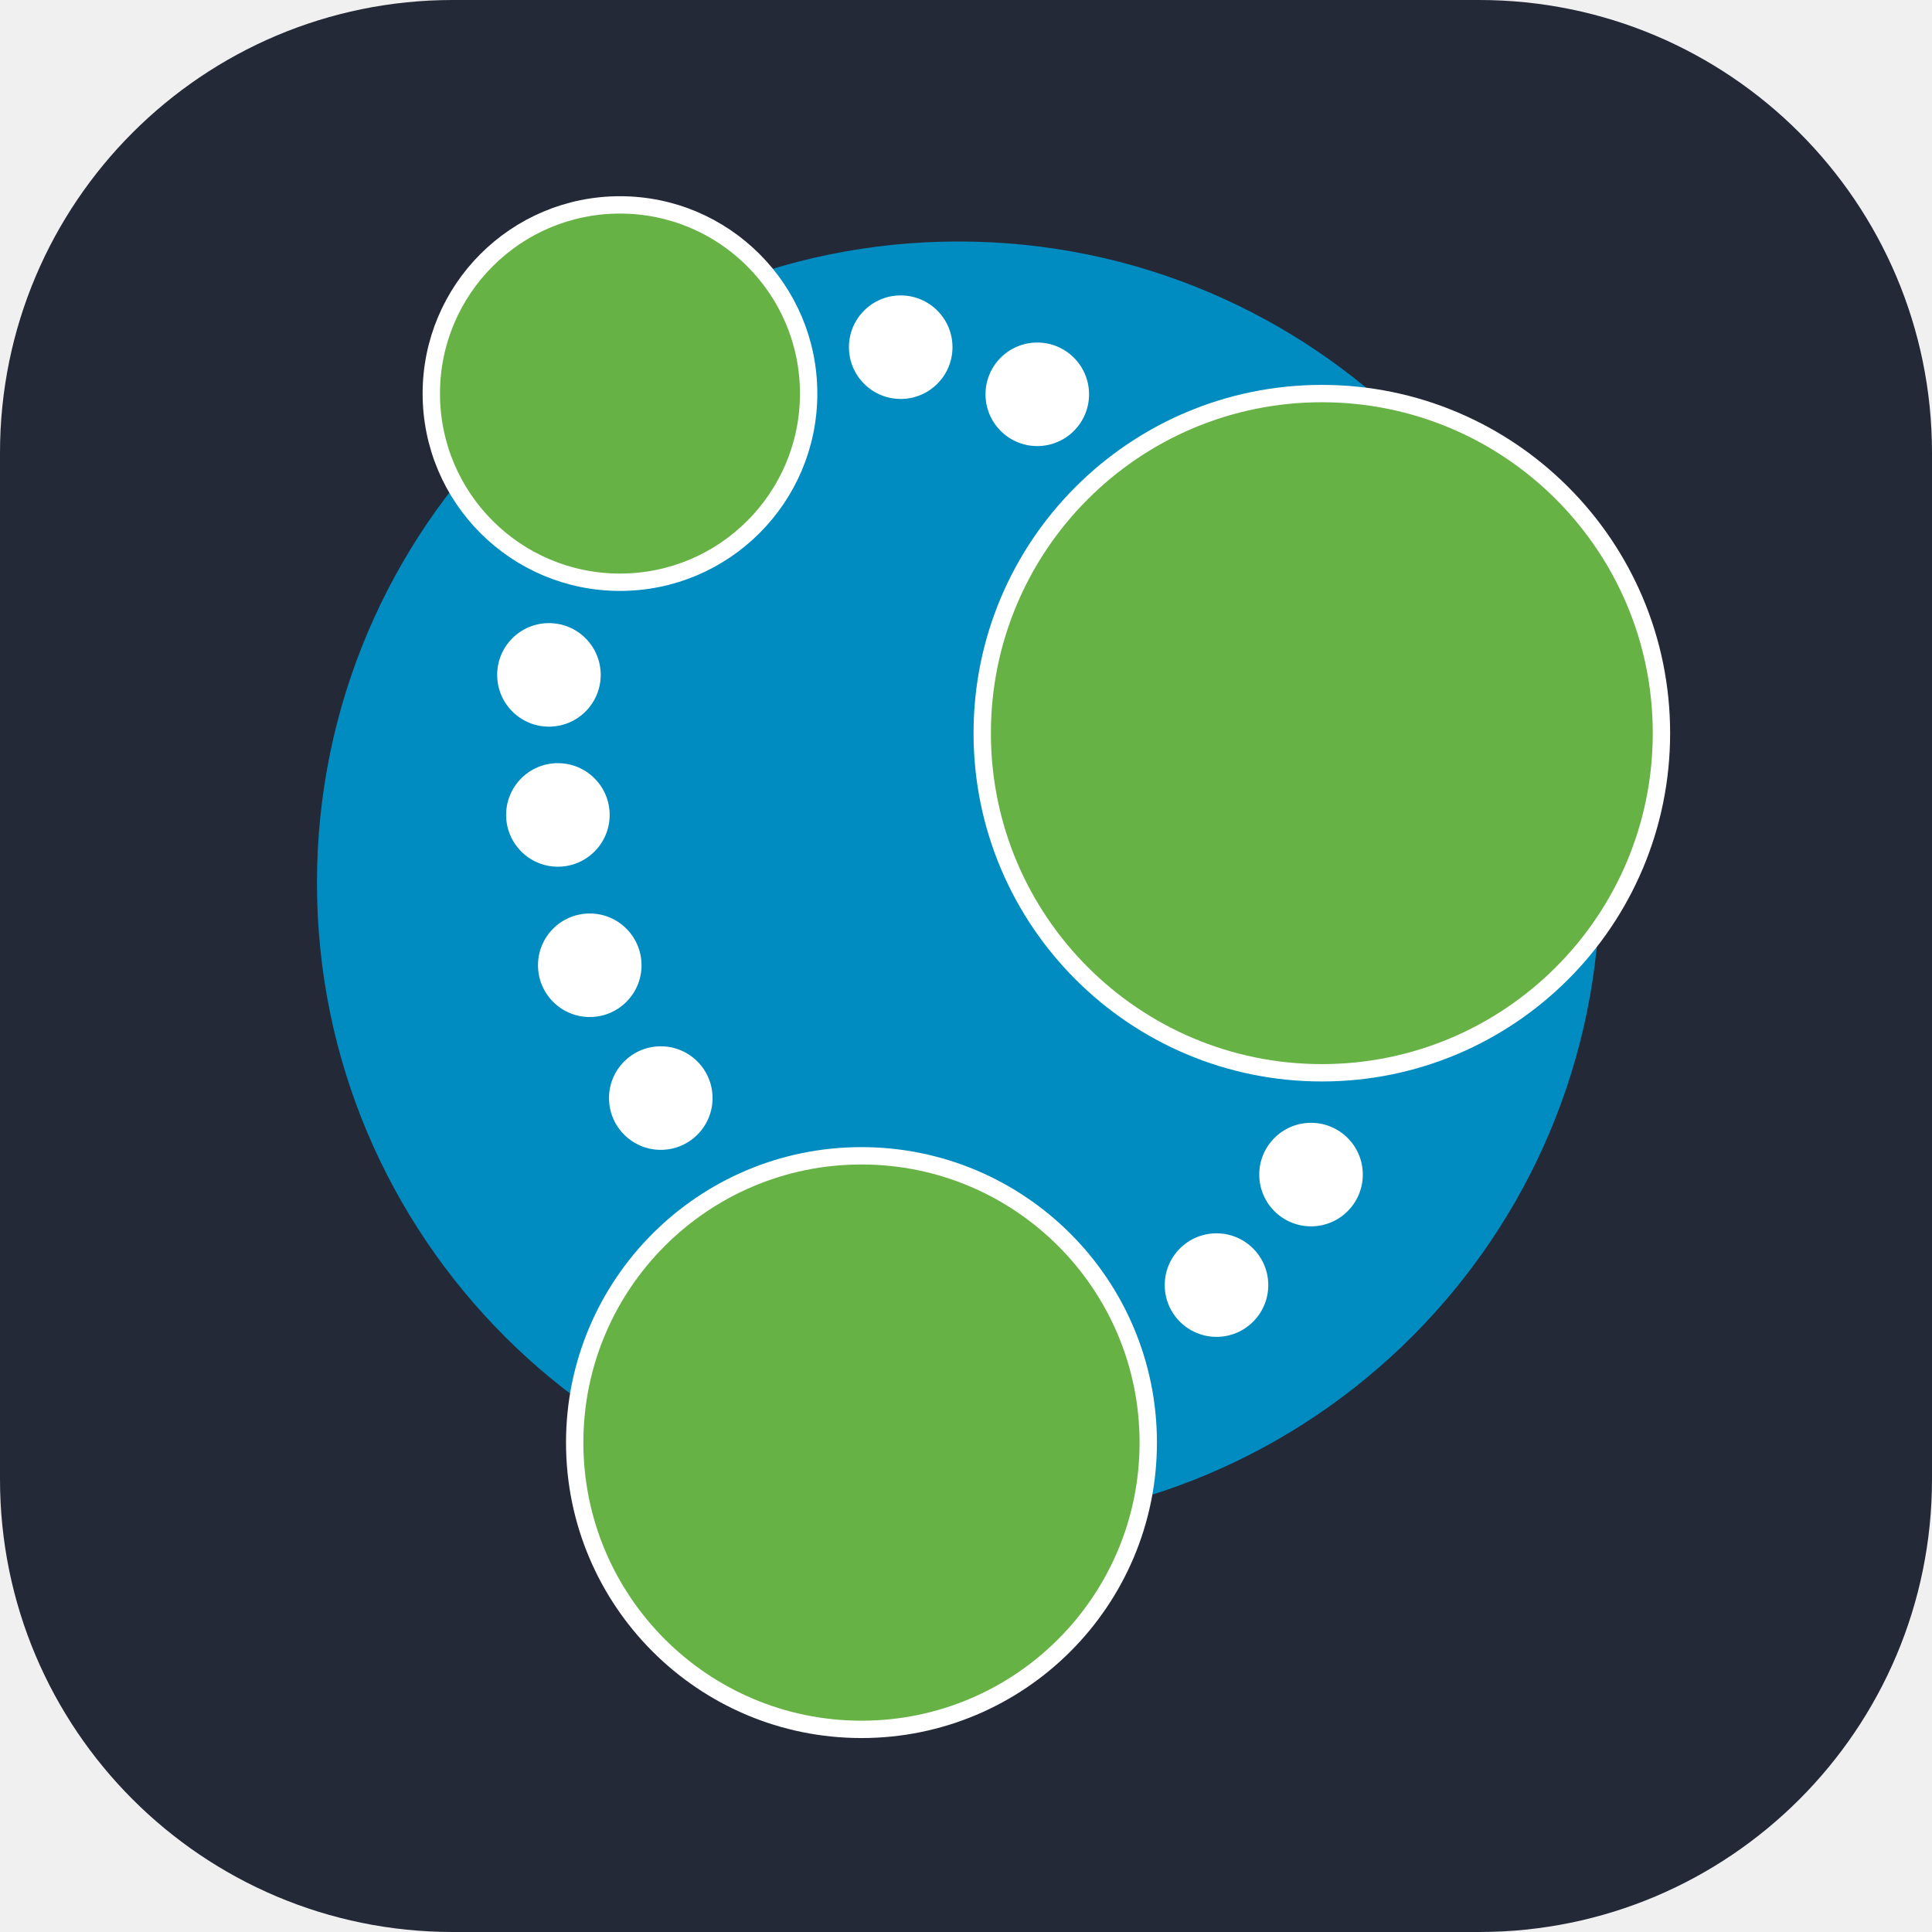
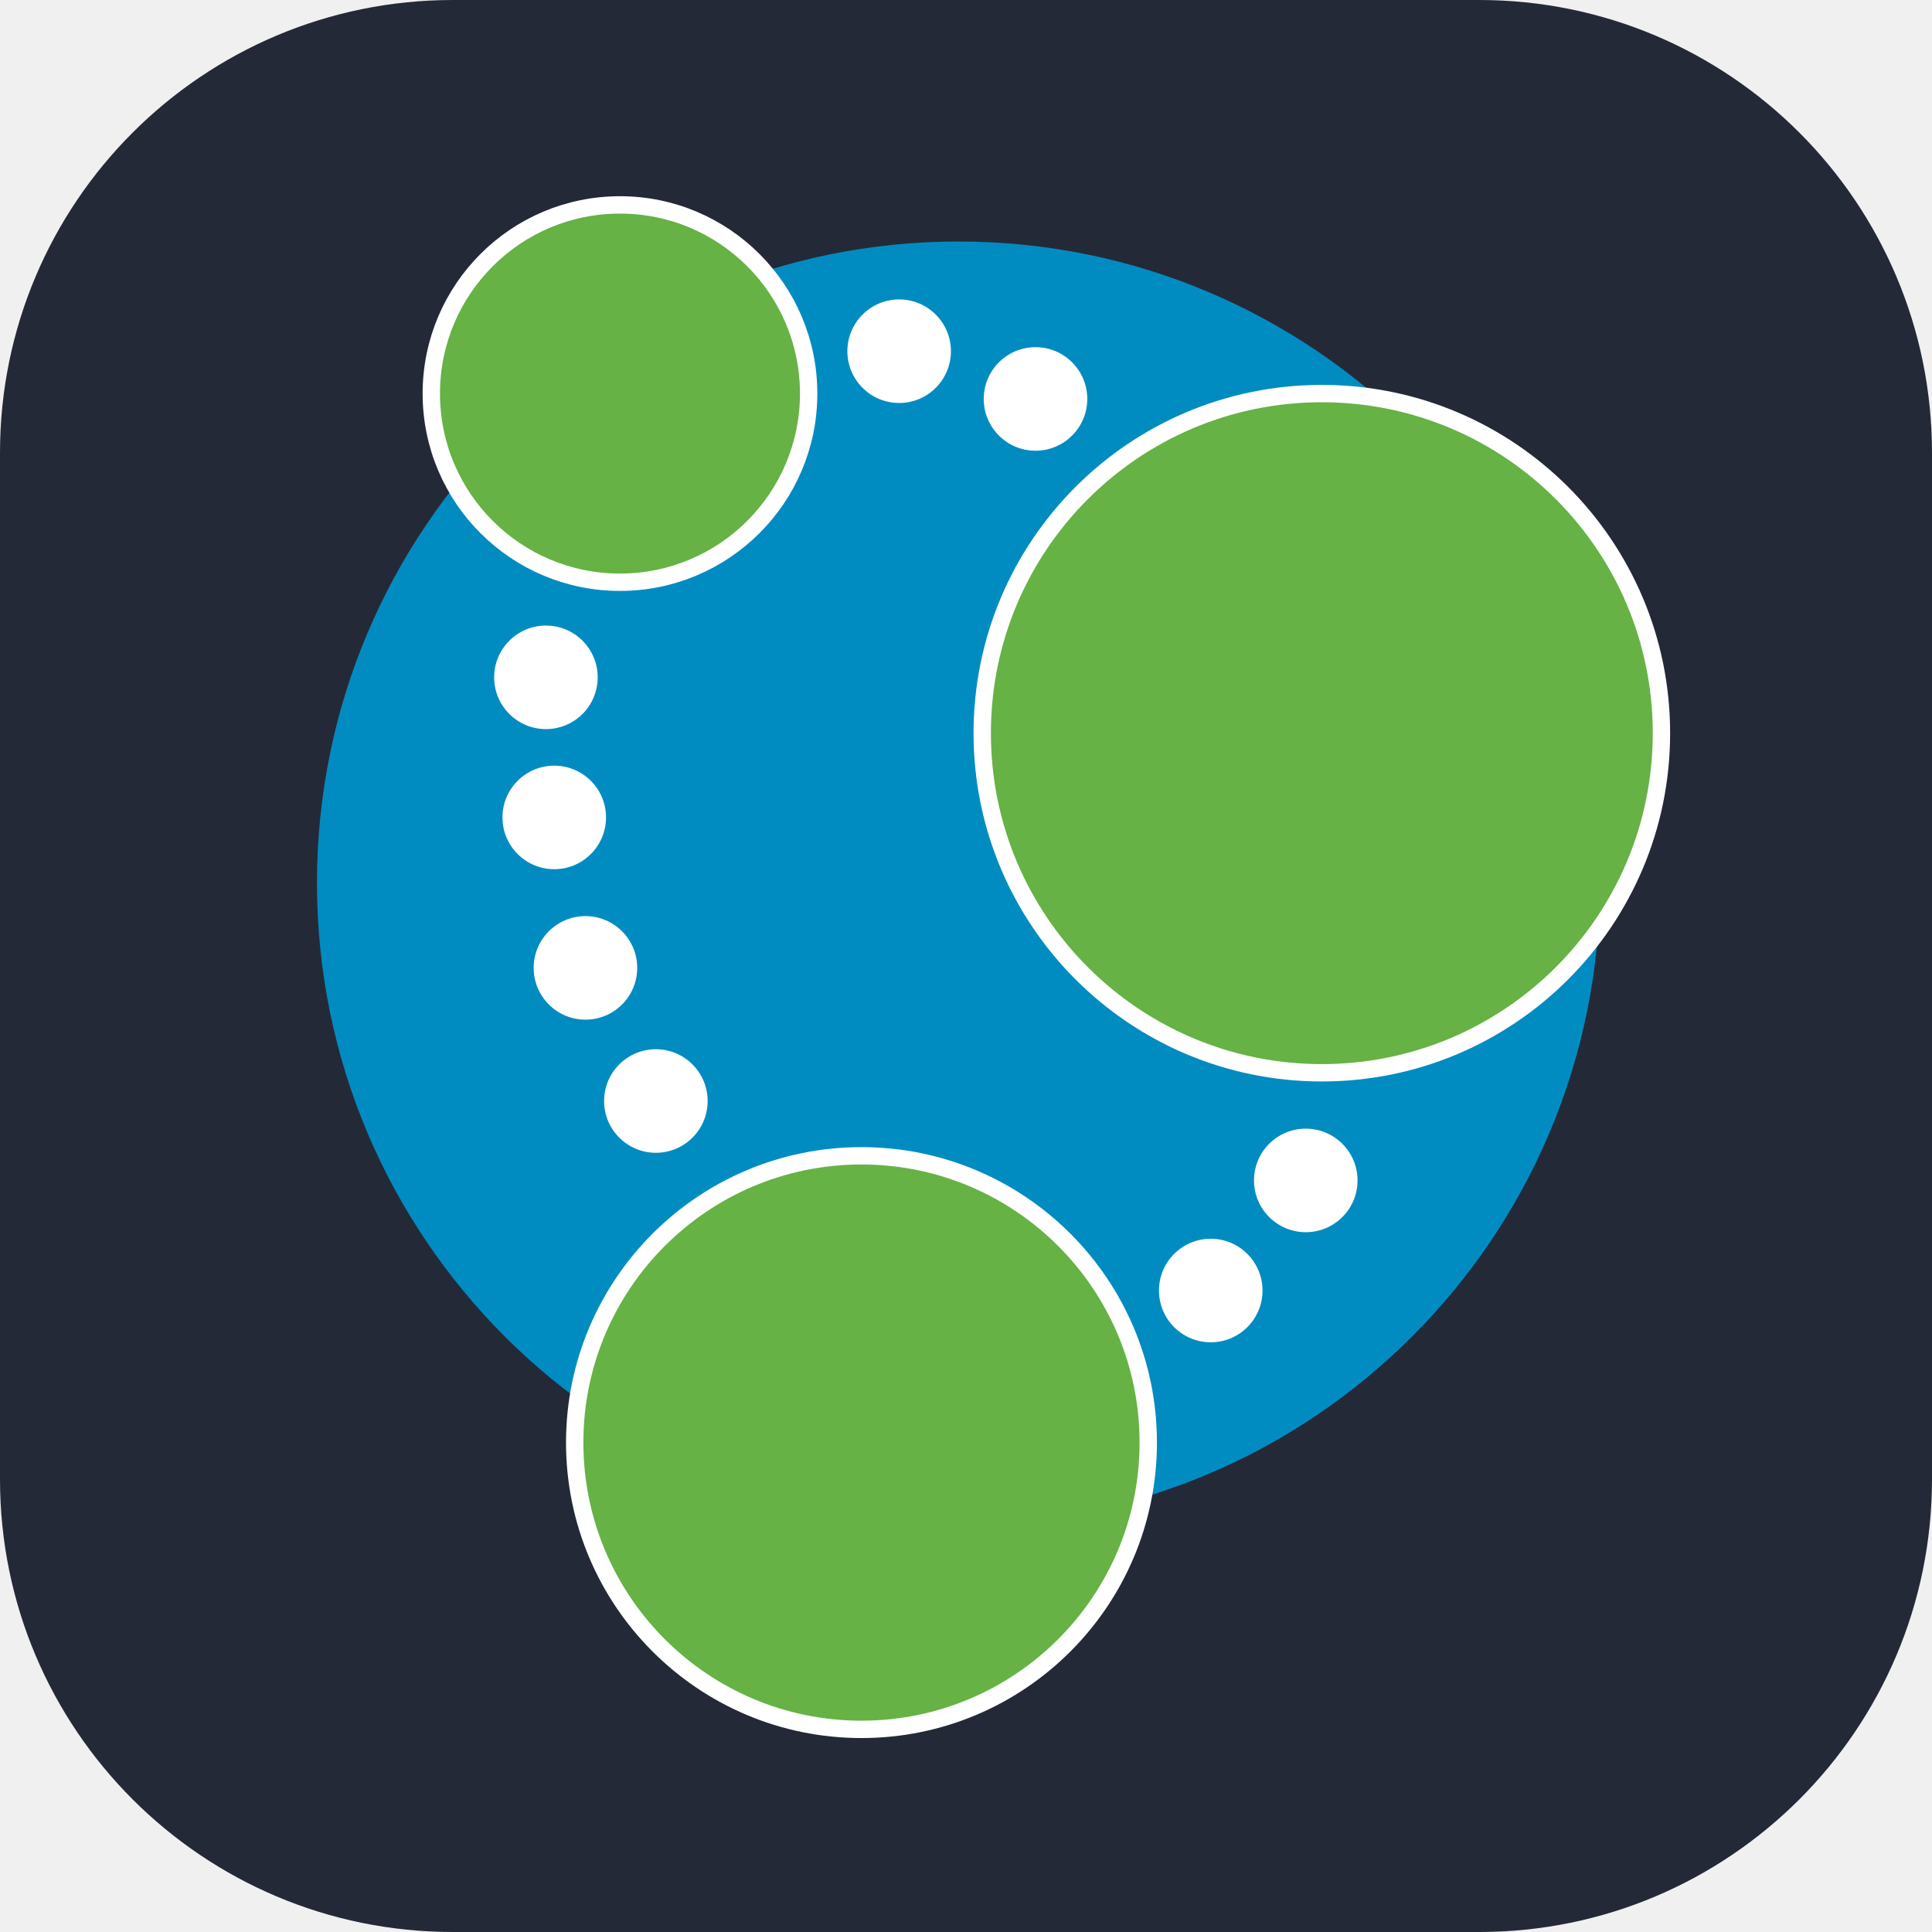
<svg xmlns="http://www.w3.org/2000/svg" width="256" height="256" viewBox="0 0 256 256" fill="none" version="1.1" id="svg1">
  <defs id="defs1" />
-   <path d="M 196,0 H 60 C 26.863,0 0,26.863 0,60 v 136 c 0,33.137 26.863,60 60,60 h 136 c 33.137,0 60,-26.863 60,-60 V 60 C 256,26.863 229.137,0 196,0 Z" fill="#242938" id="path1" />
+   <path d="M 196,0 H 60 C 26.863,0 0,26.863 0,60 v 136 c 0,33.137 26.863,60 60,60 h 136 c 33.137,0 60,-26.863 60,-60 V 60 C 256,26.863 229.137,0 196,0 Z" fill="#242938" id="path1" style="fill:#242938;fill-opacity:1" />
  <circle style="fill:#008cc1;fill-opacity:1" id="path2" cx="127" cy="117" r="85" />
-   <ellipse style="fill:#ffffff;fill-opacity:1;stroke:none;stroke-width:2.046;stroke-dasharray:none;stroke-opacity:1" id="path6-2-1" cx="72.338" cy="89.75" transform="rotate(-0.2562233)" rx="6.86" ry="6.86" />
-   <ellipse style="fill:#ffffff;fill-opacity:1;stroke:none;stroke-width:2.046;stroke-dasharray:none;stroke-opacity:1" id="path6-2-1-7" cx="73.44" cy="108.313" transform="rotate(-0.2562233)" rx="6.86" ry="6.86" />
-   <ellipse style="fill:#ffffff;fill-opacity:1;stroke:none;stroke-width:2.046;stroke-dasharray:none;stroke-opacity:1" id="path6-2-1-9" cx="77.574" cy="128.25" transform="rotate(-0.2562233)" rx="6.86" ry="6.86" />
-   <ellipse style="fill:#ffffff;fill-opacity:1;stroke:none;stroke-width:2.046;stroke-dasharray:none;stroke-opacity:1" id="path6-2-1-2" cx="86.906" cy="145.891" transform="rotate(-0.2562233)" rx="6.86" ry="6.86" />
-   <ellipse style="fill:#ffffff;fill-opacity:1;stroke:none;stroke-width:2.046;stroke-dasharray:none;stroke-opacity:1" id="path6-2-1-1" cx="160.43" cy="171.001" transform="rotate(-0.2562233)" rx="6.86" ry="6.86" />
-   <ellipse style="fill:#ffffff;fill-opacity:1;stroke:none;stroke-width:2.046;stroke-dasharray:none;stroke-opacity:1" id="path6-2-1-74" cx="173.021" cy="156.413" transform="rotate(-0.2562233)" rx="6.86" ry="6.86" />
-   <ellipse style="fill:#ffffff;fill-opacity:1;stroke:none;stroke-width:2.046;stroke-dasharray:none;stroke-opacity:1" id="path6-2" cx="137.21" cy="52.862" transform="rotate(-0.2562233)" rx="6.86" ry="6.86" />
-   <circle style="fill:#ffffff;fill-opacity:1;stroke:none;stroke-width:2.067;stroke-dasharray:none;stroke-opacity:1" id="path6" cx="119.142" cy="46.537" transform="rotate(-0.2562233)" r="6.86" />
+   <circle style="fill:#ffffff;fill-opacity:1" id="path68" cx="72.338" cy="89.75" r="6.86" />
+   <circle style="fill:#ffffff;fill-opacity:1" id="path67" cx="73.44" cy="108.313" r="6.86" />
+   <circle style="fill:#ffffff;fill-opacity:1" id="path66" cx="77.574" cy="128.25" r="6.86" />
+   <circle style="fill:#ffffff;fill-opacity:1" id="path65" cx="86.906" cy="145.891" r="6.86" />
+   <circle style="fill:#ffffff;fill-opacity:1" id="path64" cx="160.43" cy="171.001" r="6.86" />
+   <circle style="fill:#ffffff;fill-opacity:1" id="path63" cx="173.021" cy="156.413" r="6.86" />
+   <circle style="fill:#ffffff;fill-opacity:1" id="path62" cx="137.21" cy="52.862" r="6.86" />
+   <circle style="fill:#ffffff;fill-opacity:1" id="path61" cx="119.142" cy="46.537" r="6.86" />
  <circle style="fill:#66b245;fill-opacity:1;stroke:#ffffff;stroke-width:2.3;stroke-dasharray:none;stroke-opacity:1" id="path5" cx="114.15" cy="191.15" r="38" />
  <circle style="fill:#66b245;fill-opacity:1;stroke:#ffffff;stroke-width:2.3;stroke-dasharray:none;stroke-opacity:1" id="path4" cx="175.15" cy="97.15" r="45" />
  <circle style="fill:#66b245;fill-opacity:1;stroke:#ffffff;stroke-width:2.3;stroke-dasharray:none;stroke-opacity:1" id="path3" cx="82.15" cy="52.15" r="25" />
</svg>
